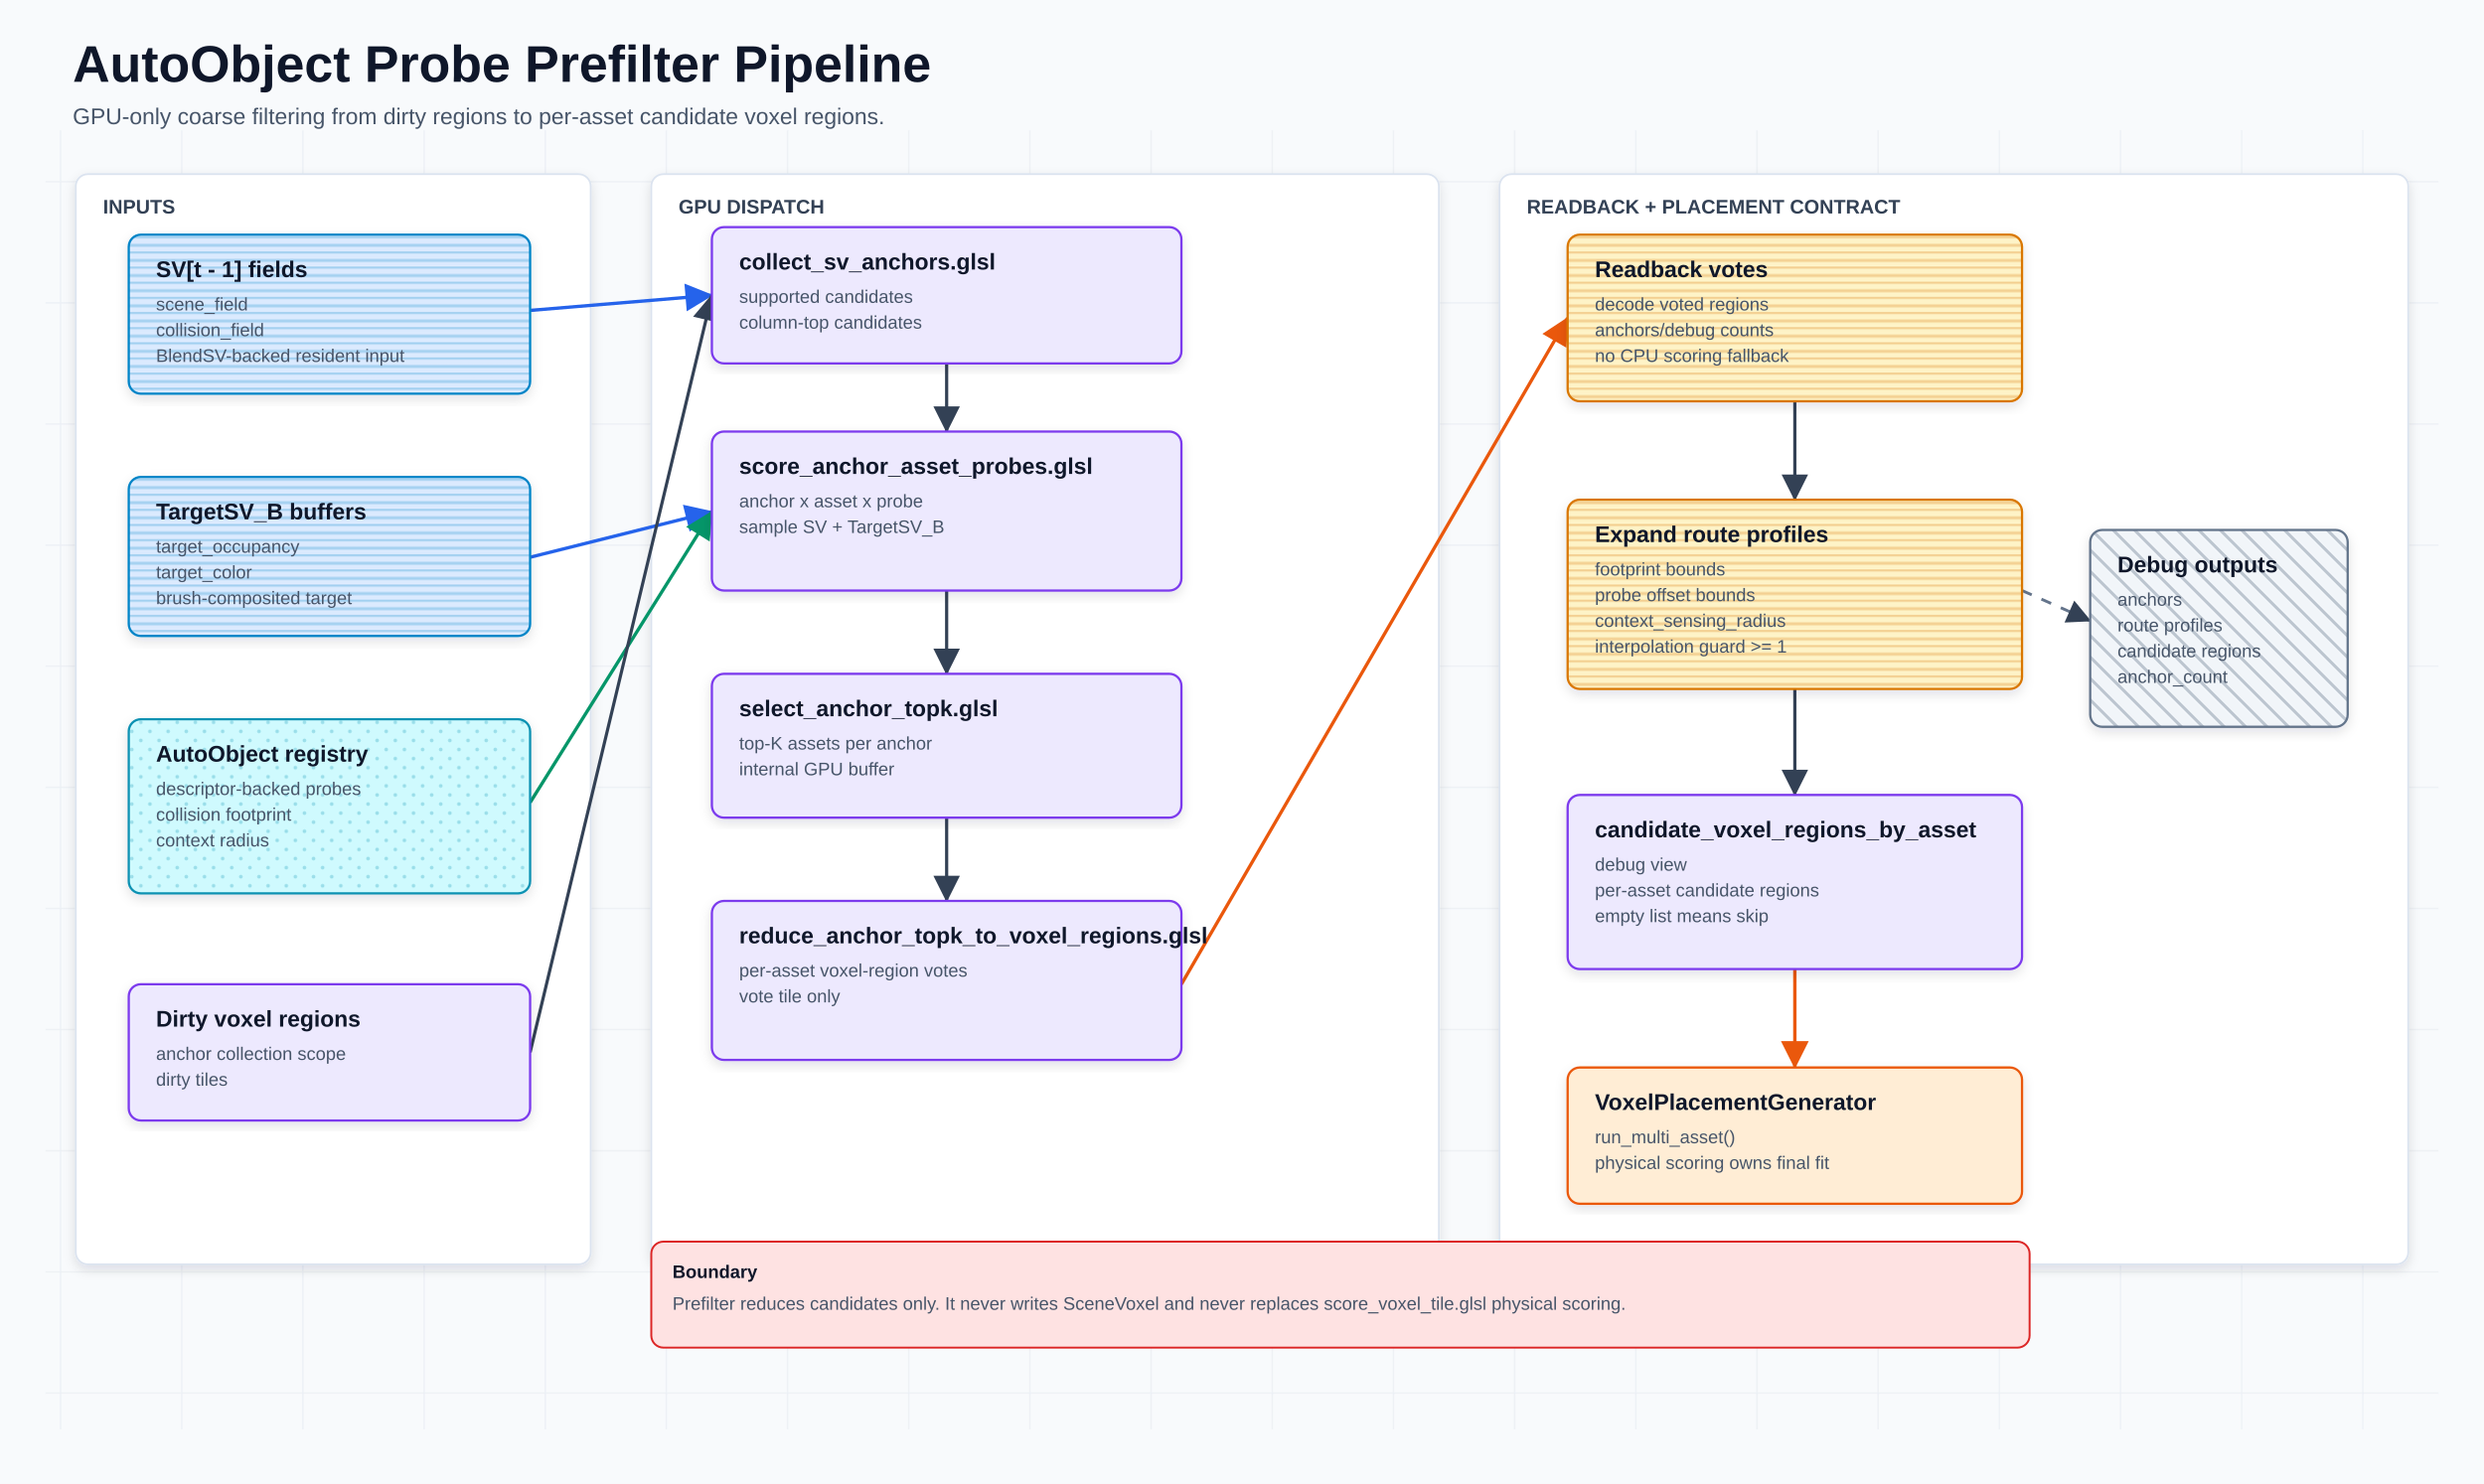
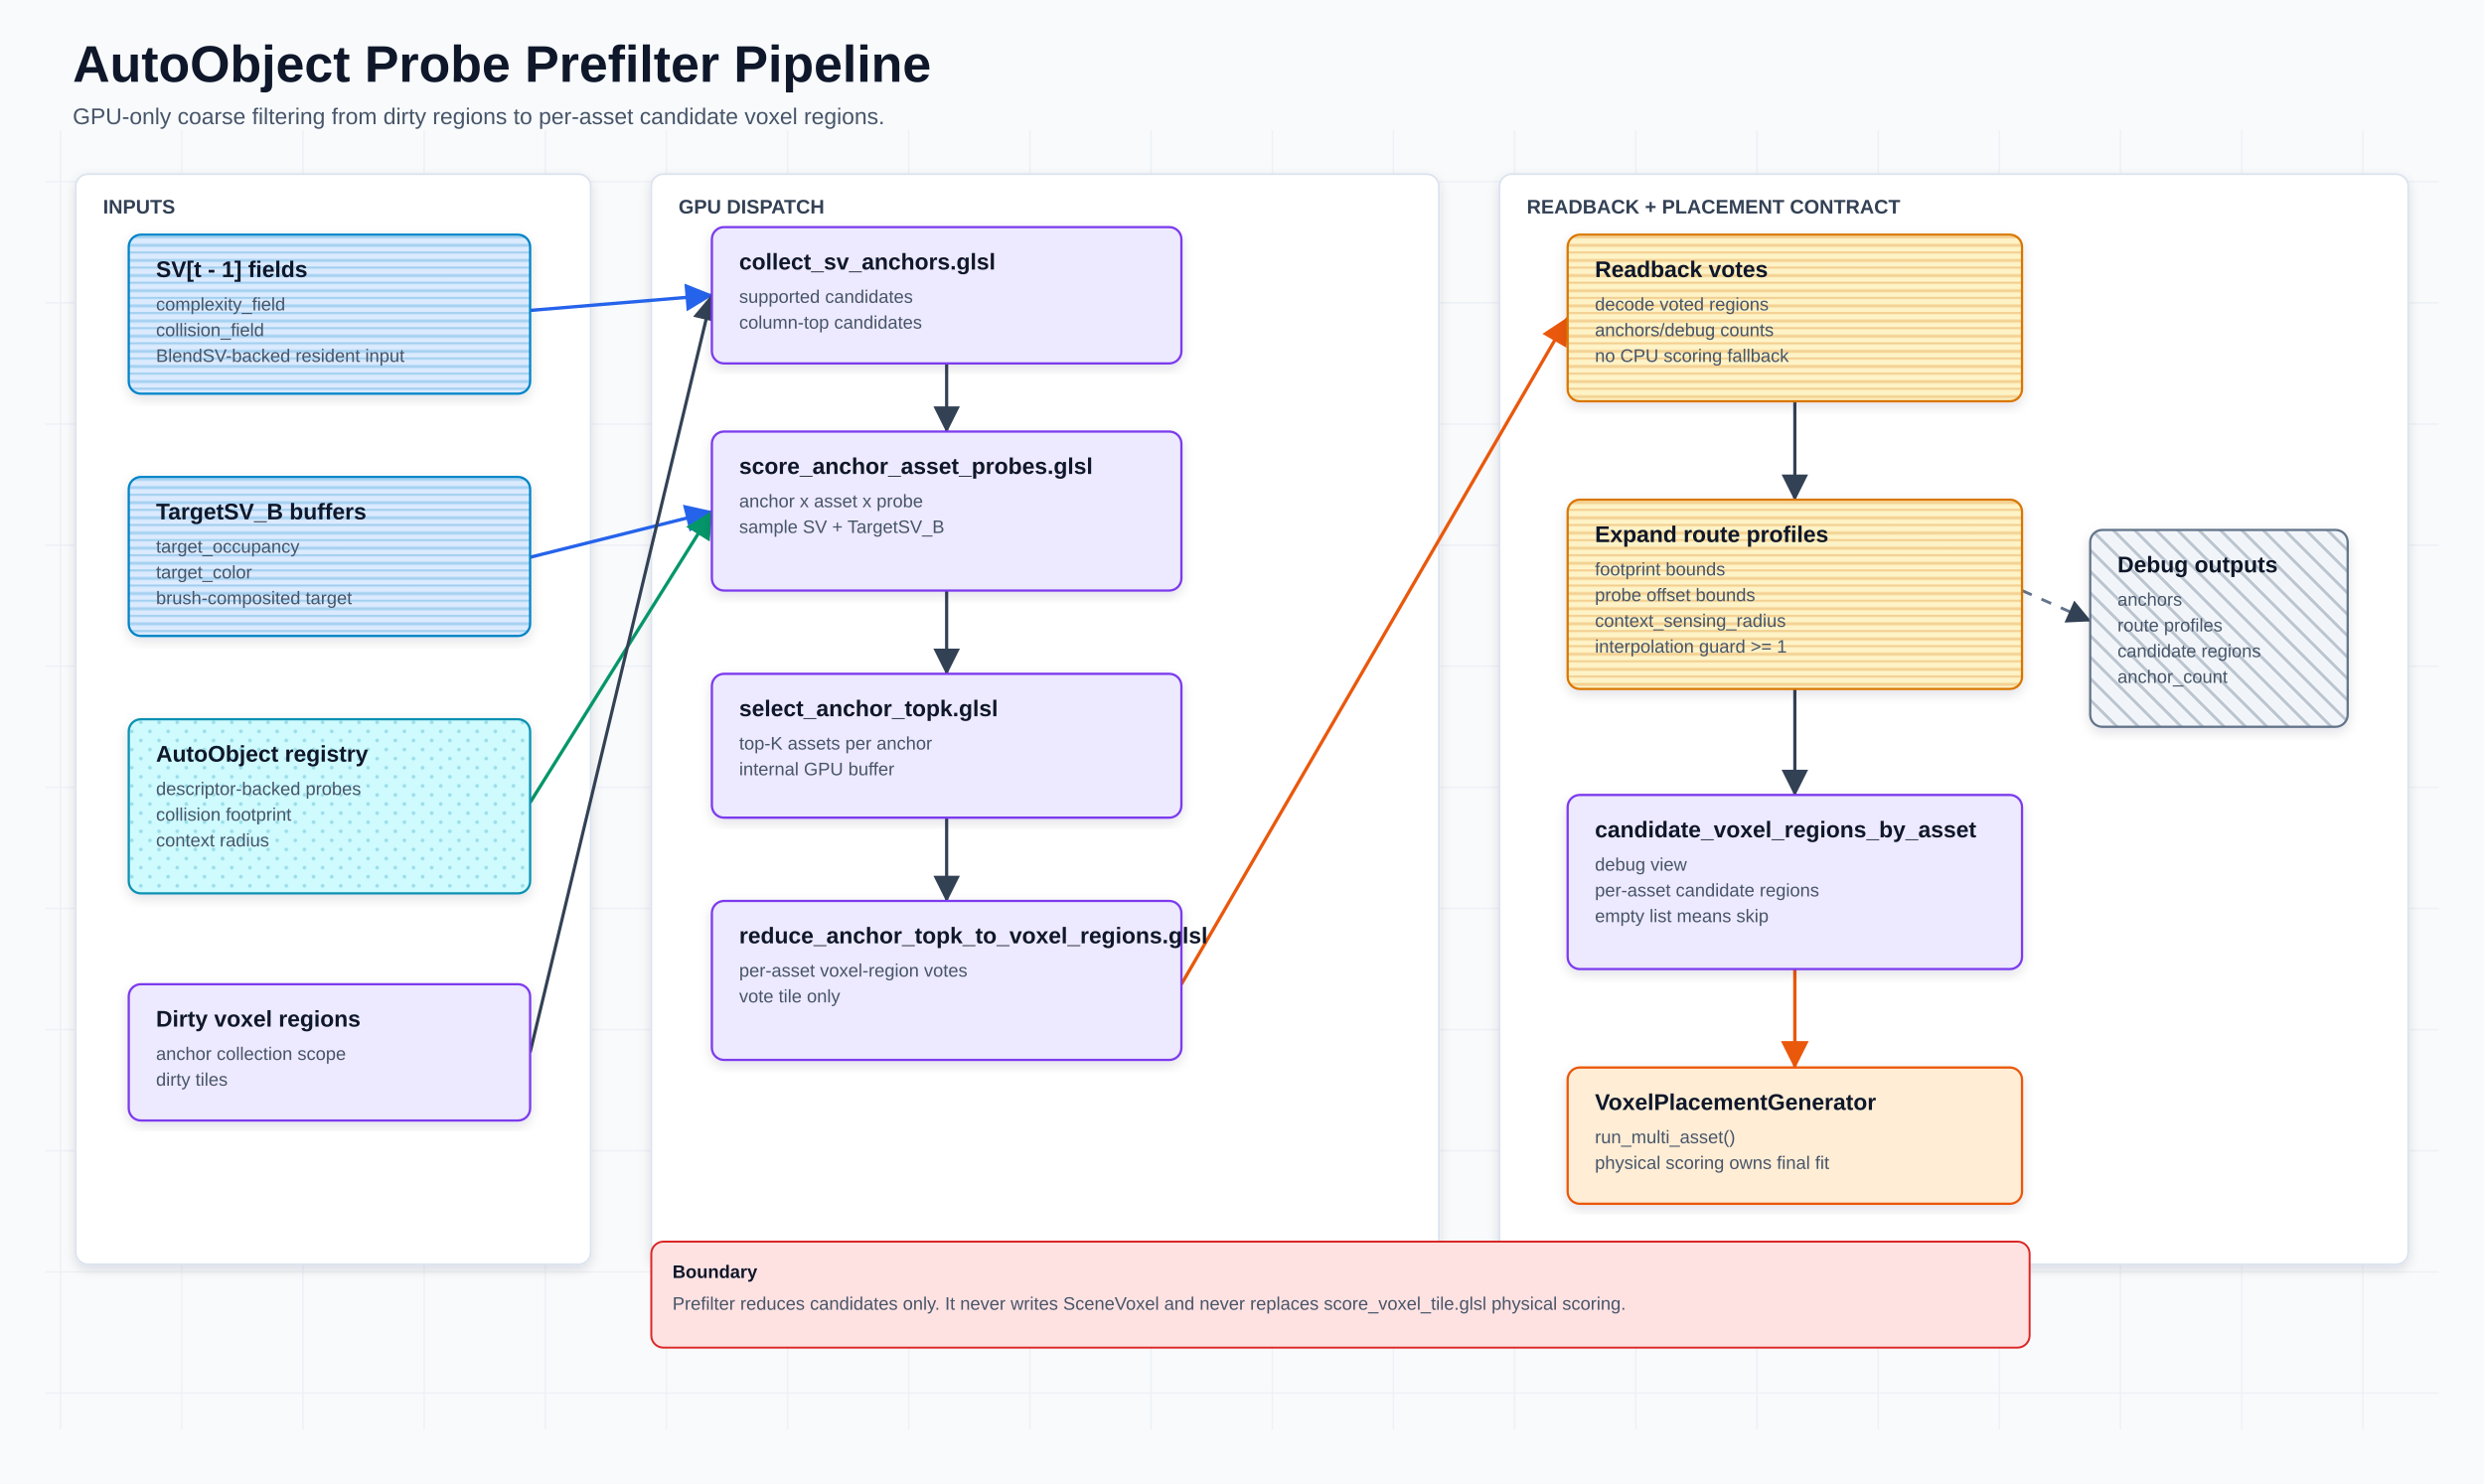
<svg xmlns="http://www.w3.org/2000/svg" width="1640" height="980" viewBox="0 0 1640 980" role="img" aria-labelledby="title desc">
  <defs>
    <marker id="arrow" viewBox="0 0 12 12" refX="10.5" refY="6" markerWidth="10" markerHeight="10" orient="auto">
      <path d="M1,1 L11,6 L1,11 Z" fill="#334155" />
    </marker>
    <marker id="arrow-blue" viewBox="0 0 12 12" refX="10.5" refY="6" markerWidth="10" markerHeight="10" orient="auto">
      <path d="M1,1 L11,6 L1,11 Z" fill="#2563eb" />
    </marker>
    <marker id="arrow-green" viewBox="0 0 12 12" refX="10.5" refY="6" markerWidth="10" markerHeight="10" orient="auto">
      <path d="M1,1 L11,6 L1,11 Z" fill="#059669" />
    </marker>
    <marker id="arrow-orange" viewBox="0 0 12 12" refX="10.5" refY="6" markerWidth="10" markerHeight="10" orient="auto">
      <path d="M1,1 L11,6 L1,11 Z" fill="#ea580c" />
    </marker>
    <filter id="shadow" x="-8%" y="-8%" width="116%" height="116%">
      <feDropShadow dx="0" dy="3" stdDeviation="4" flood-color="#0f172a" flood-opacity="0.12" />
    </filter>
    <pattern id="autoobject-dot-bg" patternUnits="userSpaceOnUse" width="12" height="12">
      <rect width="12" height="12" fill="#cffafe" />
      <circle cx="3" cy="3" r="1.25" fill="#0891b2" opacity="0.256" />
      <circle cx="9" cy="9" r="1.25" fill="#0891b2" opacity="0.256" />
    </pattern>
    <pattern id="descriptor-grid" patternUnits="userSpaceOnUse" width="9.333" height="9.333">
      <rect width="9.333" height="9.333" fill="#dcfce7" />
      <path d="M4.667 0H0V4.667" stroke="#16a34a" stroke-width="0.333" opacity="0.258" />
      <path d="M0 4.667L4.667 0" stroke="#16a34a" stroke-width="0.333" opacity="0.258" />
    </pattern>
    <pattern id="sv-stripe-blue" patternUnits="userSpaceOnUse" width="10" height="10">
      <rect width="10" height="10" fill="#dbeafe" />
      <rect y="1" width="10" height="2" fill="#0284c7" opacity="0.235" />
      <rect y="6" width="10" height="1.5" fill="#0284c7" opacity="0.235" />
    </pattern>
    <pattern id="sv-stripe-amber" patternUnits="userSpaceOnUse" width="10" height="10">
      <rect width="10" height="10" fill="#fef3c7" />
      <rect y="1" width="10" height="2" fill="#d97706" opacity="0.264" />
      <rect y="6" width="10" height="1.5" fill="#d97706" opacity="0.264" />
    </pattern>
    <pattern id="note-hatch" patternUnits="userSpaceOnUse" width="10" height="10" patternTransform="rotate(45)">
      <rect width="10" height="10" fill="#f1f5f9" />
      <rect x="0" y="0" width="10" height="2" fill="#64748b" opacity="0.362" />
    </pattern>
  </defs>
  <style>
    :root { color-scheme: light; }
    .bg { fill: #f8fafc; }
    .grid { stroke: #e2e8f0; stroke-width: 1; opacity: 0.7; }
    .title { fill: #0f172a; font: 700 34px "Segoe UI", "Microsoft YaHei", Arial, sans-serif; letter-spacing: 0; }
    .subtitle { fill: #475569; font: 500 15px "Segoe UI", "Microsoft YaHei", Arial, sans-serif; letter-spacing: 0; }
    .lane-title { fill: #334155; font: 700 13px "Segoe UI", "Microsoft YaHei", Arial, sans-serif; letter-spacing: 0; }
    .node-title { fill: #0f172a; font: 700 15px "Segoe UI", "Microsoft YaHei", Arial, sans-serif; letter-spacing: 0; }
    .small { fill: #475569; font: 500 12px "Segoe UI", "Microsoft YaHei", Arial, sans-serif; letter-spacing: 0; }
    .mono { fill: #334155; font: 600 11px Consolas, "Cascadia Mono", monospace; letter-spacing: 0; }
    .note-text { fill: #0f172a; font: 600 12px "Segoe UI", "Microsoft YaHei", Arial, sans-serif; letter-spacing: 0; }
    .lane { fill: #ffffff; stroke: #dbe3ef; stroke-width: 1.2; filter: url(#shadow); }
    .node { stroke-width: 1.5; filter: url(#shadow); }
    .edge { stroke: #334155; stroke-width: 2.1; fill: none; marker-end: url(#arrow); }
    .edge-blue { stroke: #2563eb; stroke-width: 2.2; fill: none; marker-end: url(#arrow-blue); }
    .edge-green { stroke: #059669; stroke-width: 2.2; fill: none; marker-end: url(#arrow-green); }
    .edge-orange { stroke: #ea580c; stroke-width: 2.2; fill: none; marker-end: url(#arrow-orange); }
    .edge-dash { stroke: #64748b; stroke-width: 1.9; fill: none; stroke-dasharray: 7 7; marker-end: url(#arrow); }
    .edge-warn { stroke: #dc2626; stroke-width: 2; fill: none; stroke-dasharray: 8 6; marker-end: url(#arrow); }
  </style>
  <rect class="bg" x="0" y="0" width="1640" height="980" />
  <g opacity="0.65">
    <line class="grid" x1="40" y1="86" x2="40" y2="944" />
    <line class="grid" x1="120" y1="86" x2="120" y2="944" />
    <line class="grid" x1="200" y1="86" x2="200" y2="944" />
    <line class="grid" x1="280" y1="86" x2="280" y2="944" />
    <line class="grid" x1="360" y1="86" x2="360" y2="944" />
    <line class="grid" x1="440" y1="86" x2="440" y2="944" />
    <line class="grid" x1="520" y1="86" x2="520" y2="944" />
    <line class="grid" x1="600" y1="86" x2="600" y2="944" />
    <line class="grid" x1="680" y1="86" x2="680" y2="944" />
    <line class="grid" x1="760" y1="86" x2="760" y2="944" />
    <line class="grid" x1="840" y1="86" x2="840" y2="944" />
    <line class="grid" x1="920" y1="86" x2="920" y2="944" />
    <line class="grid" x1="1000" y1="86" x2="1000" y2="944" />
    <line class="grid" x1="1080" y1="86" x2="1080" y2="944" />
    <line class="grid" x1="1160" y1="86" x2="1160" y2="944" />
    <line class="grid" x1="1240" y1="86" x2="1240" y2="944" />
    <line class="grid" x1="1320" y1="86" x2="1320" y2="944" />
    <line class="grid" x1="1400" y1="86" x2="1400" y2="944" />
    <line class="grid" x1="1480" y1="86" x2="1480" y2="944" />
    <line class="grid" x1="1560" y1="86" x2="1560" y2="944" />
    <line class="grid" x1="30" y1="120" x2="1610" y2="120" />
    <line class="grid" x1="30" y1="200" x2="1610" y2="200" />
    <line class="grid" x1="30" y1="280" x2="1610" y2="280" />
    <line class="grid" x1="30" y1="360" x2="1610" y2="360" />
    <line class="grid" x1="30" y1="440" x2="1610" y2="440" />
    <line class="grid" x1="30" y1="520" x2="1610" y2="520" />
    <line class="grid" x1="30" y1="600" x2="1610" y2="600" />
    <line class="grid" x1="30" y1="680" x2="1610" y2="680" />
    <line class="grid" x1="30" y1="760" x2="1610" y2="760" />
    <line class="grid" x1="30" y1="840" x2="1610" y2="840" />
    <line class="grid" x1="30" y1="920" x2="1610" y2="920" />
  </g>
  <text class="title" x="48" y="54">AutoObject Probe Prefilter Pipeline</text>
  <text class="subtitle" x="48" y="82">GPU-only coarse filtering from dirty regions to per-asset candidate voxel regions.</text>
  <g>
    <rect class="lane" x="50" y="115" width="340" height="720" rx="8" />
    <text class="lane-title" x="68" y="141">INPUTS</text>
    <rect class="lane" x="430" y="115" width="520" height="720" rx="8" />
    <text class="lane-title" x="448" y="141">GPU DISPATCH</text>
    <rect class="lane" x="990" y="115" width="600" height="720" rx="8" />
    <text class="lane-title" x="1008" y="141">READBACK + PLACEMENT CONTRACT</text>
  </g>
  <g>
    <path class="edge-blue" d="M 350 205 L 470 195" />
    <path class="edge-blue" d="M 350 368 L 470 338" />
    <path class="edge-green" d="M 350 530 L 470 338" />
    <path class="edge" d="M 350 695 L 470 195" />
    <path class="edge" d="M 625 240 L 625 285" />
    <path class="edge" d="M 625 390 L 625 445" />
    <path class="edge" d="M 625 540 L 625 595" />
    <path class="edge-orange" d="M 780 650 L 1035 210" />
    <path class="edge" d="M 1185 265 L 1185 330" />
    <path class="edge" d="M 1185 455 L 1185 525" />
    <path class="edge-orange" d="M 1185 640 L 1185 705" />
    <path class="edge-dash" d="M 1335 390 L 1380 410" />
  </g>
  <g>
    <g id="sv[t---1]-fields">
      <rect class="node" x="85" y="155" width="265" height="105" rx="8" fill="url(#sv-stripe-blue)" stroke="#0284c7" />
      <text class="node-title" x="103" y="183">SV[t - 1] fields</text>
      <text class="small">
-         <tspan x="103" y="205">scene_field</tspan>
+         <tspan x="103" y="205">complexity_field</tspan>
        <tspan x="103" y="222">collision_field</tspan>
        <tspan x="103" y="239">BlendSV-backed resident input</tspan>
      </text>
    </g>
    <g id="targetsv_b-buffers">
      <rect class="node" x="85" y="315" width="265" height="105" rx="8" fill="url(#sv-stripe-blue)" stroke="#0284c7" />
      <text class="node-title" x="103" y="343">TargetSV_B buffers</text>
      <text class="small">
        <tspan x="103" y="365">target_occupancy</tspan>
        <tspan x="103" y="382">target_color</tspan>
        <tspan x="103" y="399">brush-composited target</tspan>
      </text>
    </g>
    <g id="autoobject-registry">
      <rect class="node" x="85" y="475" width="265" height="115" rx="8" fill="url(#autoobject-dot-bg)" stroke="#0891b2" />
      <text class="node-title" x="103" y="503">AutoObject registry</text>
      <text class="small">
        <tspan x="103" y="525">descriptor-backed probes</tspan>
        <tspan x="103" y="542">collision footprint</tspan>
        <tspan x="103" y="559">context radius</tspan>
      </text>
    </g>
    <g id="dirty-voxel-regions">
      <rect class="node" x="85" y="650" width="265" height="90" rx="8" fill="#ede9fe" stroke="#7c3aed" />
      <text class="node-title" x="103" y="678">Dirty voxel regions</text>
      <text class="small">
        <tspan x="103" y="700">anchor collection scope</tspan>
        <tspan x="103" y="717">dirty tiles</tspan>
      </text>
    </g>
    <g id="collect_sv_anchors.glsl">
      <rect class="node" x="470" y="150" width="310" height="90" rx="8" fill="#ede9fe" stroke="#7c3aed" />
      <text class="node-title" x="488" y="178">collect_sv_anchors.glsl</text>
      <text class="small">
        <tspan x="488" y="200">supported candidates</tspan>
        <tspan x="488" y="217">column-top candidates</tspan>
      </text>
    </g>
    <g id="score_anchor_asset_probes.glsl">
      <rect class="node" x="470" y="285" width="310" height="105" rx="8" fill="#ede9fe" stroke="#7c3aed" />
      <text class="node-title" x="488" y="313">score_anchor_asset_probes.glsl</text>
      <text class="small">
        <tspan x="488" y="335">anchor x asset x probe</tspan>
        <tspan x="488" y="352">sample SV + TargetSV_B</tspan>
      </text>
    </g>
    <g id="select_anchor_topk.glsl">
      <rect class="node" x="470" y="445" width="310" height="95" rx="8" fill="#ede9fe" stroke="#7c3aed" />
      <text class="node-title" x="488" y="473">select_anchor_topk.glsl</text>
      <text class="small">
        <tspan x="488" y="495">top-K assets per anchor</tspan>
        <tspan x="488" y="512">internal GPU buffer</tspan>
      </text>
    </g>
    <g id="reduce_anchor_topk_to_voxel_regions.glsl">
      <rect class="node" x="470" y="595" width="310" height="105" rx="8" fill="#ede9fe" stroke="#7c3aed" />
      <text class="node-title" x="488" y="623">reduce_anchor_topk_to_voxel_regions.glsl</text>
      <text class="small">
        <tspan x="488" y="645">per-asset voxel-region votes</tspan>
        <tspan x="488" y="662">vote tile only</tspan>
      </text>
    </g>
    <g id="readback-votes">
      <rect class="node" x="1035" y="155" width="300" height="110" rx="8" fill="url(#sv-stripe-amber)" stroke="#d97706" />
      <text class="node-title" x="1053" y="183">Readback votes</text>
      <text class="small">
        <tspan x="1053" y="205">decode voted regions</tspan>
        <tspan x="1053" y="222">anchors/debug counts</tspan>
        <tspan x="1053" y="239">no CPU scoring fallback</tspan>
      </text>
    </g>
    <g id="expand-route-profiles">
      <rect class="node" x="1035" y="330" width="300" height="125" rx="8" fill="url(#sv-stripe-amber)" stroke="#d97706" />
      <text class="node-title" x="1053" y="358">Expand route profiles</text>
      <text class="small">
        <tspan x="1053" y="380">footprint bounds</tspan>
        <tspan x="1053" y="397">probe offset bounds</tspan>
        <tspan x="1053" y="414">context_sensing_radius</tspan>
        <tspan x="1053" y="431">interpolation guard &gt;= 1</tspan>
      </text>
    </g>
    <g id="candidate_voxel_regions_by_asset">
      <rect class="node" x="1035" y="525" width="300" height="115" rx="8" fill="#ede9fe" stroke="#7c3aed" />
      <text class="node-title" x="1053" y="553">candidate_voxel_regions_by_asset</text>
      <text class="small">
        <tspan x="1053" y="575">debug view</tspan>
        <tspan x="1053" y="592">per-asset candidate regions</tspan>
        <tspan x="1053" y="609">empty list means skip</tspan>
      </text>
    </g>
    <g id="voxelplacementgenerator">
      <rect class="node" x="1035" y="705" width="300" height="90" rx="8" fill="#ffedd5" stroke="#ea580c" />
      <text class="node-title" x="1053" y="733">VoxelPlacementGenerator</text>
      <text class="small">
        <tspan x="1053" y="755">run_multi_asset()</tspan>
        <tspan x="1053" y="772">physical scoring owns final fit</tspan>
      </text>
    </g>
    <g id="debug-outputs">
      <rect class="node" x="1380" y="350" width="170" height="130" rx="8" fill="url(#note-hatch)" stroke="#64748b" />
      <text class="node-title" x="1398" y="378">Debug outputs</text>
      <text class="small">
        <tspan x="1398" y="400">anchors</tspan>
        <tspan x="1398" y="417">route profiles</tspan>
        <tspan x="1398" y="434">candidate regions</tspan>
        <tspan x="1398" y="451">anchor_count</tspan>
      </text>
    </g>
  </g>
  <g>
    <g>
      <rect x="430" y="820" width="910" height="70" rx="8" fill="#fee2e2" stroke="#dc2626" stroke-width="1.3" />
      <text class="note-text" x="444" y="844">Boundary</text>
      <text class="small">
        <tspan x="444" y="865">Prefilter reduces candidates only. It never writes SceneVoxel and never replaces score_voxel_tile.glsl physical scoring.</tspan>
      </text>
    </g>
  </g>
</svg>
